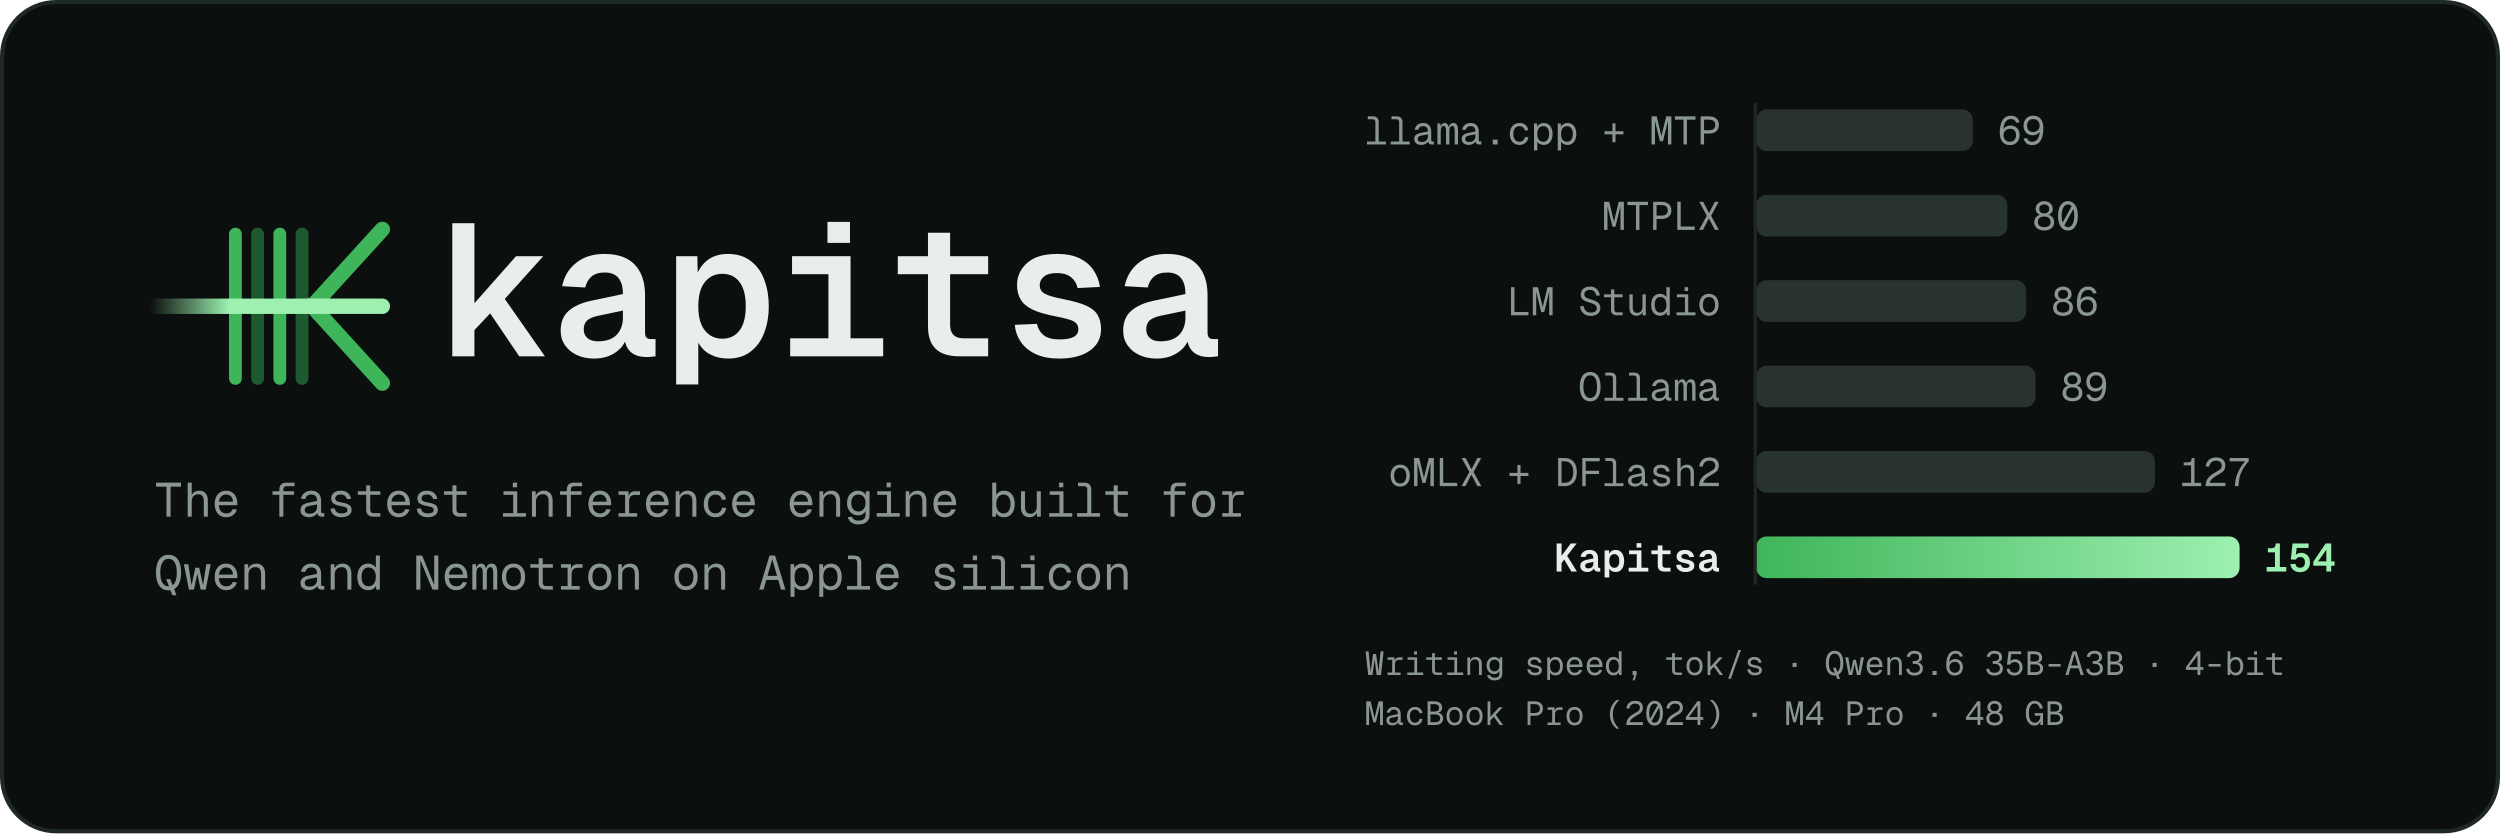
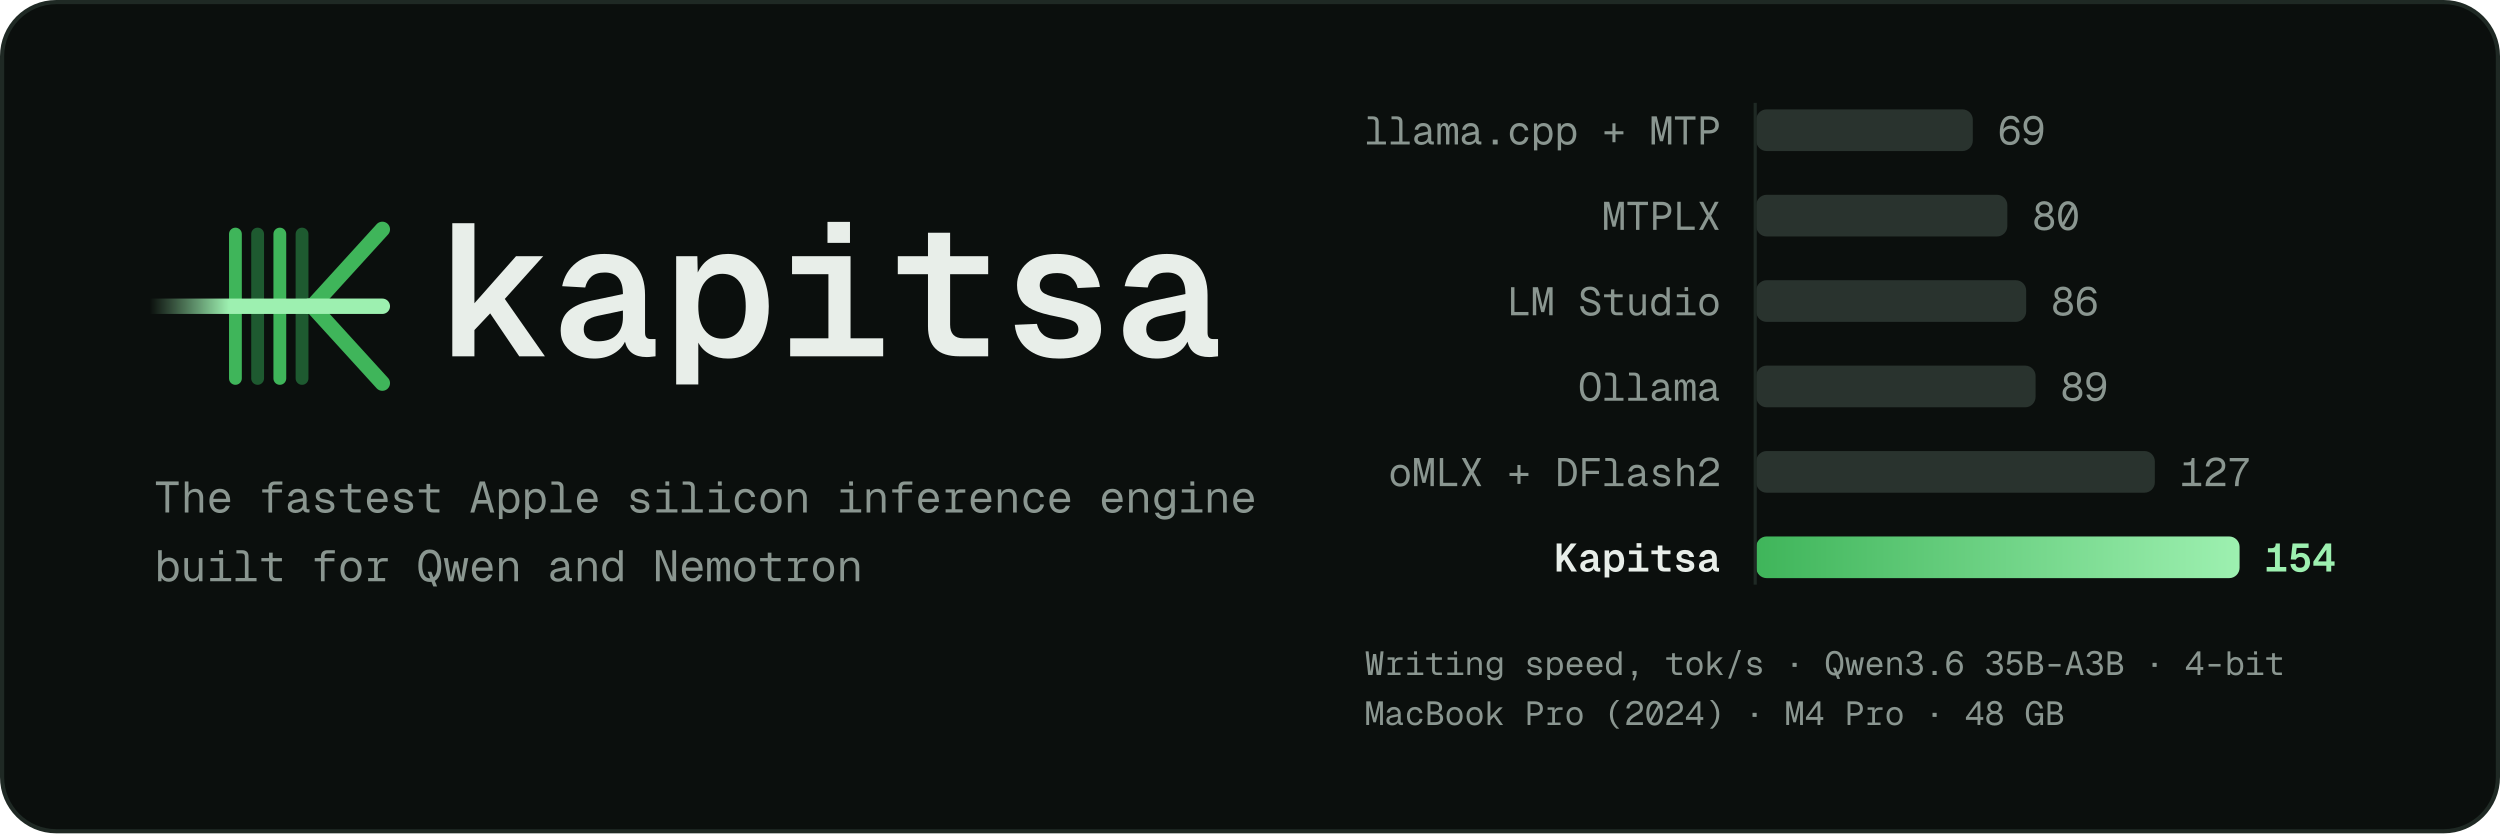
<svg xmlns="http://www.w3.org/2000/svg" width="1200" height="400" viewBox="0 0 1200 400" role="img" aria-labelledby="t d">
  <defs>
    <linearGradient id="hwin" x1="0" x2="46.25" y1="0" y2="0" gradientUnits="userSpaceOnUse">
      <stop offset="0" stop-color="#9DF0B0" stop-opacity="0" />
      <stop offset="1" stop-color="#9DF0B0" />
    </linearGradient>
    <linearGradient id="hwk" x1="0" x2="1" y1="0" y2="0">
      <stop offset="0" stop-color="#3FB55A" />
      <stop offset="1" stop-color="#9DF0B0" />
    </linearGradient>
    <path id="gs0" d="m70 0v710h118v-427l222 251h145l-205-228 214-306h-137l-155 229-84-89v-140z" />
    <path id="gs1" d="m226-12q-50 0-90 18-40 18-64 52-24 33-24 79 0 67 42 105 43 38 123 55l167 35q0 115-97 115-46 0-71-22-25-22-33-58l-123 7q15 77 74 124 59 48 151 48 109 0 163-58 54-58 54-162v-199q0-20 8-27 7-8 22-8h26v-92q-6-1-20-2-13-2-27-2-96 0-116 82-19-40-63-65-43-25-102-25zm21 92q65 0 99 34 34 35 34 94v36l-133-28q-42-9-59-26-17-17-17-46 0-30 20-47 20-17 56-17z" />
    <path id="gs2" d="m64-150v684h113l2-87q48 99 161 99 74 0 122-38 49-37 72-100 24-64 24-141 0-77-24-140-23-63-72-101-48-38-122-38-53 0-94 22-41 21-64 63v-223zm246 244q59 0 92 44 33 43 33 129 0 86-33 129-33 44-92 44-57 0-92-43-36-43-36-130 0-87 36-130 35-43 92-43z" />
    <path id="gs3" d="m72 0v96h204v342h-194v96h312v-438h174v-96zm199 605v112h120v-112z" />
    <path id="gs4" d="m375 0q-86 0-127 40-41 39-41 120v278h-161v96h161v125h118v-125h203v-96h-203v-269q0-73 71-73h132v-96z" />
    <path id="gs5" d="m307-12q-75 0-126 24-51 24-79 65-28 41-32 91l118 5q8-38 37-61 29-22 83-22 101 0 101 54 0 17-9 29-8 12-33 21-25 8-74 18-80 15-126 36-46 22-65 54-20 32-20 78 0 70 54 118 53 48 159 48 76 0 124-25 48-25 73-65 26-40 32-86l-119-6q-7 35-35 58-28 22-74 22-49 0-71-19-22-19-22-45 0-32 27-46 26-15 98-29 79-15 123-35 44-20 61-50 18-30 18-75 0-73-60-115-60-42-163-42z" />
    <path id="gr6" d="m257 0v626h-217v84h520v-84h-217v-626z" />
    <path id="gr7" d="m100 0v710h84v-263q21 49 63 72 42 23 96 23 86 0 131-56 46-56 46-145v-341h-84v317q0 151-111 151-64 0-103-39-38-39-38-113v-316z" />
    <path id="gr8" d="m306-12q-75 0-130 34-54 34-84 96-29 63-29 147 0 84 29 146 30 62 84 97 53 34 126 34 69 0 122-32 53-33 83-95 30-62 30-151v-25h-386q5-85 45-128 41-43 110-43 52 0 86 24 33 25 46 65l90-7q-21-71-80-116-58-46-142-46zm-155 325h294q-6 77-45 113-39 36-98 36-61 0-100-38-40-37-51-111z" />
    <path id="gr9" d="m212 0v456h-142v74h142v34q0 71 36 108 37 38 112 38h170v-74h-170q-31 0-48-20-16-19-16-52v-34h224v-74h-224v-456z" />
    <path id="gra" d="m230-12q-50 0-90 18-40 18-63 50-23 33-23 76 0 68 40 106 41 37 128 54l178 36q0 68-30 101-31 33-88 33-55 0-86-24-31-25-43-71l-89 7q15 75 72 122 56 46 146 46 96 0 149-58 53-57 53-158v-220q0-18 8-25 8-7 24-7h34v-74q-16-2-44-2-42 0-68 17-25 17-34 55l-1 5q-21-39-69-63-47-24-104-24zm8 74q81 0 122 41 40 41 40 107v46l-162-32q-54-10-75-30-21-21-21-54 0-37 26-58 25-20 70-20z" />
    <path id="grb" d="m310-12q-69 0-119 24-50 24-79 64-28 41-32 91l88 6q8-49 44-77 35-28 98-28 59 0 92 17 32 17 32 53 0 23-11 38-11 15-41 26-30 10-88 20-77 14-120 34-44 21-62 52-18 31-18 74 0 69 52 114 52 46 149 46 66 0 111-24 44-23 70-62 26-38 34-84l-88-6q-9 42-42 69-32 27-86 27-58 0-86-23-28-23-28-57 0-40 30-57 30-17 102-29 82-13 127-34 45-20 63-50 18-30 18-74 0-47-28-80-27-34-74-52-48-18-108-18z" />
    <path id="grc" d="m378 0q-153 0-153 146v310h-175v74h175v124h84v-124h211v-74h-211v-310q0-72 69-72h142v-74z" />
-     <path id="grd" d="m80 0v74h213v382h-203v74h287v-456h183v-74zm205 613v98h88v-98z" />
-     <path id="gre" d="m84 0v530h77l2-95q21 54 67 81 47 26 102 26 61 0 102-27 40-27 61-73 21-45 21-101v-341h-84v317q0 74-29 113-29 38-89 38-61 0-104-38-42-39-42-113v-317z" />
-     <path id="grf" d="m90 0v74h138v382h-138v74h208l6-103q25 103 127 103h109v-76h-108q-58 0-89-34-31-35-31-100v-246h168v-74z" />
-     <path id="gr10" d="m314-12q-74 0-129 34-55 34-85 96-30 63-30 147 0 84 30 146 30 62 85 97 55 34 129 34 89 0 148-48 58-47 74-136l-88-6q-12 53-48 82-35 28-86 28-73 0-114-52-42-53-42-145 0-92 42-145 41-52 114-52 51 0 88 30 38 30 50 90l88-6q-16-88-76-141-61-53-150-53z" />
-     <path id="gr11" d="m297-162q-85 0-145 42-60 42-77 112l88 6q12-37 43-58 30-22 91-22 72 0 111 29 38 29 38 87v86q-19-42-61-67-42-25-94-25-67 0-119 33-53 33-82 91-30 58-30 133 0 76 29 133 29 58 81 91 51 33 117 33 56 0 101-26 44-26 62-70v84h80v-494q0-93-62-146-61-52-171-52zm-2 270q68 0 109 48 41 47 42 129 2 82-40 129-42 48-111 48-70 0-109-48-38-47-38-129 0-82 40-129 39-48 107-48z" />
-     <path id="gr12" d="m333-12q-55 0-98 24-43 24-66 67l-3-79h-76v710h84v-254q19 33 61 60 42 26 98 26 70 0 121-34 51-34 78-96 28-62 28-147 0-85-28-147-27-62-78-96-51-34-121-34zm-5 80q67 0 106 53 38 53 38 144 0 92-38 145-39 52-104 52-73 0-114-52-42-53-42-145 0-91 41-144 41-53 113-53z" />
-     <path id="gr13" d="m263-12q-79 0-126 54-47 53-47 147v341h84v-318q0-77 28-114 27-36 84-36 62 0 98 40 36 41 36 112v316h84v-530h-80v86q-44-98-161-98z" />
-     <path id="gr14" d="m60 0v74h213v494q0 32-18 50-18 18-50 18h-125v74h129q148 0 148-148v-488h183v-74z" />
-     <path id="gr15" d="m300-12q-73 0-128 34-54 34-84 96-30 63-30 147 0 85 30 147 30 62 84 96 55 34 128 34 73 0 128-34 54-34 84-96 30-62 30-147 0-84-30-147-30-62-84-96-55-34-128-34zm0 80q73 0 114 52 40 53 40 145 0 92-40 145-41 52-114 52-73 0-114-52-40-53-40-145 0-92 40-145 41-52 114-52z" />
-     <path id="gr16" d="m300-16q-126 0-194 96-68 96-68 274 0 179 68 276 68 96 194 96 126 0 194-96 68-97 68-276 0-131-38-218-37-88-108-125l50-130h-86l-41 106q-19-3-39-3zm0 84q4 0 8 0l-58 150h86l48-125q88 63 88 261 0 140-44 214-45 74-128 74-82 0-127-74-45-74-45-214 0-139 45-212 45-74 127-74z" />
-     <path id="gr17" d="m125 0l-105 530h92l69-442 78 368h82l78-368 69 442h92l-104-530h-106l-70 334-70-334z" />
-     <path id="gr18" d="m267-12q-70 0-121 34-51 34-78 96-28 62-28 147 0 85 28 147 27 62 78 96 51 34 121 34 56 0 98-26 42-27 61-60v254h84v-710h-76l-3 79q-23-43-66-67-43-24-98-24zm5 80q72 0 113 53 41 53 41 144 0 92-41 145-41 52-115 52-65 0-104-52-38-53-38-145 0-91 38-144 39-53 106-53z" />
-     <path id="gr19" d="m70 0v710h122l252-613v613h86v-710h-122l-252 613v-613z" />
-     <path id="gr1a" d="m40 0v530h77l2-78q14 42 41 66 26 24 64 24 79 0 99-99l1-6q13 49 42 77 30 28 72 28 64 0 93-44 29-44 29-146v-352h-84v340q0 71-15 100-15 28-47 28-31 0-52-31-20-31-20-99v-338h-84v340q0 68-14 98-15 30-48 30-31 0-52-31-20-31-20-99v-338z" />
-     <path id="gr1b" d="m26 0l216 710h116l216-710h-92l-58 202h-248l-58-202zm274 632l-100-346h200z" />
-     <path id="gr1c" d="m80-150v680h78l1-85q24 47 67 72 42 25 96 25 79 0 130-39 50-39 74-102 24-63 24-136 0-73-24-136-24-63-74-102-51-39-130-39-52 0-94 22-43 22-64 60v-220zm234 218q69 0 108 52 40 52 40 145 0 93-40 145-39 52-108 52-69 0-110-50-40-49-40-147 0-97 40-147 40-50 110-50z" />
+     <path id="grd" d="m26 0l216 710h116l216-710h-92l-58 202h-248l-58-202zm274 632l-100-346h200z" />
+     <path id="gre" d="m80-150v680h78l1-85q24 47 67 72 42 25 96 25 79 0 130-39 50-39 74-102 24-63 24-136 0-73-24-136-24-63-74-102-51-39-130-39-52 0-94 22-43 22-64 60v-220zm234 218q69 0 108 52 40 52 40 145 0 93-40 145-39 52-108 52-69 0-110-50-40-49-40-147 0-97 40-147 40-50 110-50z" />
+     <path id="grf" d="m60 0v74h213v494q0 32-18 50-18 18-50 18h-125v74h129q148 0 148-148v-488h183v-74z" />
+     <path id="gr10" d="m80 0v74h213v382h-203v74h287v-456h183v-74zm205 613v98h88v-98z" />
+     <path id="gr11" d="m314-12q-74 0-129 34-55 34-85 96-30 63-30 147 0 84 30 146 30 62 85 97 55 34 129 34 89 0 148-48 58-47 74-136l-88-6q-12 53-48 82-35 28-86 28-73 0-114-52-42-53-42-145 0-92 42-145 41-52 114-52 51 0 88 30 38 30 50 90l88-6q-16-88-76-141-61-53-150-53z" />
+     <path id="gr12" d="m300-12q-73 0-128 34-54 34-84 96-30 63-30 147 0 85 30 147 30 62 84 96 55 34 128 34 73 0 128-34 54-34 84-96 30-62 30-147 0-84-30-147-30-62-84-96-55-34-128-34zm0 80q73 0 114 52 40 53 40 145 0 92-40 145-41 52-114 52-73 0-114-52-40-53-40-145 0-92 40-145 41-52 114-52z" />
+     <path id="gr13" d="m84 0v530h77l2-95q21 54 67 81 47 26 102 26 61 0 102-27 40-27 61-73 21-45 21-101v-341h-84v317q0 74-29 113-29 38-89 38-61 0-104-38-42-39-42-113v-317z" />
+     <path id="gr14" d="m90 0v74h138v382h-138v74h208l6-103q25 103 127 103h109v-76h-108q-58 0-89-34-31-35-31-100v-246h168v-74z" />
+     <path id="gr15" d="m297-162q-85 0-145 42-60 42-77 112l88 6q12-37 43-58 30-22 91-22 72 0 111 29 38 29 38 87v86q-19-42-61-67-42-25-94-25-67 0-119 33-53 33-82 91-30 58-30 133 0 76 29 133 29 58 81 91 51 33 117 33 56 0 101-26 44-26 62-70v84h80v-494q0-93-62-146-61-52-171-52zm-2 270q68 0 109 48 41 47 42 129 2 82-40 129-42 48-111 48-70 0-109-48-38-47-38-129 0-82 40-129 39-48 107-48z" />
+     <path id="gr16" d="m333-12q-55 0-98 24-43 24-66 67l-3-79h-76v710h84v-254q19 33 61 60 42 26 98 26 70 0 121-34 51-34 78-96 28-62 28-147 0-85-28-147-27-62-78-96-51-34-121-34zm-5 80q67 0 106 53 38 53 38 144 0 92-38 145-39 52-104 52-73 0-114-52-42-53-42-145 0-91 41-144 41-53 113-53z" />
+     <path id="gr17" d="m263-12q-79 0-126 54-47 53-47 147v341h84v-318q0-77 28-114 27-36 84-36 62 0 98 40 36 41 36 112v316h84v-530h-80v86q-44-98-161-98z" />
+     <path id="gr18" d="m300-16q-126 0-194 96-68 96-68 274 0 179 68 276 68 96 194 96 126 0 194-96 68-97 68-276 0-131-38-218-37-88-108-125l50-130h-86l-41 106q-19-3-39-3zm0 84q4 0 8 0l-58 150h86l48-125q88 63 88 261 0 140-44 214-45 74-128 74-82 0-127-74-45-74-45-214 0-139 45-212 45-74 127-74z" />
+     <path id="gr19" d="m125 0l-105 530h92l69-442 78 368h82l78-368 69 442h92l-104-530h-106l-70 334-70-334z" />
+     <path id="gr1a" d="m267-12q-70 0-121 34-51 34-78 96-28 62-28 147 0 85 28 147 27 62 78 96 51 34 121 34 56 0 98-26 42-27 61-60v254h84v-710h-76l-3 79q-23-43-66-67-43-24-98-24zm5 80q72 0 113 53 41 53 41 144 0 92-41 145-41 52-115 52-65 0-104-52-38-53-38-145 0-91 38-144 39-53 106-53z" />
+     <path id="gr1b" d="m70 0v710h122l252-613v613h86v-710h-122l-252 613v-613z" />
+     <path id="gr1c" d="m40 0v530h77l2-78q14 42 41 66 26 24 64 24 79 0 99-99l1-6q13 49 42 77 30 28 72 28 64 0 93-44 29-44 29-146v-352h-84v340q0 71-15 100-15 28-47 28-31 0-52-31-20-31-20-99v-338h-84v340q0 68-14 98-15 30-48 30-31 0-52-31-20-31-20-99v-338z" />
    <path id="gr1d" d="m238 0v122h124v-122z" />
    <path id="gr1e" d="m61 256v78h200v200h78v-200h200v-78h-200v-200h-78v200z" />
    <path id="gr1f" d="m262 80l-126 517v-597h-86v710h130l120-501 120 501h130v-710h-86v597l-126-517z" />
    <path id="gr20" d="m90 0v710h216q111 0 178-58 66-57 66-159 0-102-66-159-67-58-178-58h-130v-276zm86 360h120q84 0 124 34 40 35 40 99 0 65-40 99-40 34-124 34h-120z" />
    <path id="gr21" d="m302-16q-120 0-186 82-66 82-66 234 0 88 14 165 15 77 48 135 32 59 86 92 53 34 132 34 95 0 147-46 52-47 73-122l-90-8q-12 42-42 67-29 25-88 25-80 0-129-62-49-62-60-186l-1-7q26 39 72 65 45 26 106 26 70 0 122-30 52-30 81-84 29-55 29-128 0-78-32-134-31-57-86-88-56-30-130-30zm2 84q70 0 113 44 43 45 43 124 0 74-40 117-41 43-108 43-48 0-86-20-38-19-60-55-22-36-22-85 0-73 44-120 43-48 116-48z" />
    <path id="gr22" d="m298 726q120 0 186-82 66-82 66-234 0-88-14-165-15-77-48-135-32-59-86-92-53-34-132-34-94 0-146 46-53 47-74 122l90 8q12-42 42-67 30-25 88-25 80 0 129 62 49 62 60 186l1 7q-26-39-72-65-45-26-106-26-70 0-122 30-52 30-81 84-29 55-29 128 0 78 32 134 31 57 87 88 56 30 129 30zm-2-84q-70 0-113-44-43-44-43-124 0-73 40-116 41-44 108-44 48 0 86 20 38 19 60 55 22 36 22 85 0 74-43 121-43 47-117 47z" />
    <path id="gr23" d="m100 0v710h86v-626h354v-84z" />
    <path id="gr24" d="m50 0l196 357-192 353h100l147-285 147 285h98l-192-354 196-356h-100l-151 289-151-289z" />
    <path id="gr25" d="m300-16q-70 0-127 24-57 24-90 71-33 47-33 116 0 69 37 117 37 48 100 70-47 19-75 56-28 36-28 93 0 56 28 100 28 44 76 69 49 26 112 26 63 0 112-26 49-25 76-69 28-44 28-100 0-57-28-93-28-37-75-56 63-22 100-70 37-48 37-117 0-69-33-116-33-47-89-71-57-24-128-24zm0 433q57 0 92 29 34 28 34 85 0 51-34 81-33 30-92 30-58 0-92-30-34-30-34-81 0-57 34-85 35-29 92-29zm0-349q70 0 115 32 45 33 45 100 0 62-40 100-40 37-120 37-79 0-120-37-40-38-40-100 0-67 45-100 45-32 115-32z" />
    <path id="gr26" d="m300-16q-77 0-134 45-56 45-86 128-30 83-30 197 0 115 30 198 30 83 86 128 57 46 134 46 78 0 134-46 56-45 86-128 30-83 30-198 0-114-30-197-30-83-86-128-56-45-134-45zm-160 370q0-100 25-170l228 415q-39 43-93 43-74 0-117-78-43-77-43-210zm160-286q74 0 117 78 43 77 43 208 0 101-25 171l-228-414q39-43 93-43z" />
    <path id="gr27" d="m311-16q-75 0-133 31-58 31-93 85-35 55-41 127l90 6q11-79 58-122 46-43 121-43 74 0 113 28 40 29 40 81 0 34-16 59-15 24-58 46-42 21-125 44-74 21-119 46-46 26-66 62-21 37-21 90 0 60 29 106 28 45 81 70 53 26 126 26 73 0 125-30 52-29 82-80 31-51 39-116l-90-6q-9 65-47 106-39 42-111 42-66 0-105-32-39-31-39-82 0-33 15-54 14-22 51-38 37-17 104-36 87-24 139-54 51-30 74-71 22-41 22-100 0-56-31-99-31-44-86-68-55-24-128-24z" />
    <path id="gr28" d="m300-16q-126 0-194 96-68 96-68 274 0 179 68 276 68 96 194 96 126 0 194-96 68-97 68-276 0-178-68-274-68-96-194-96zm0 84q83 0 128 74 44 73 44 212 0 140-44 214-45 74-128 74-82 0-127-74-45-74-45-214 0-139 45-212 45-74 127-74z" />
    <path id="gr29" d="m90 0v710h168q92 0 160-42 69-41 106-120 38-80 38-194 0-114-38-193-37-79-106-120-68-41-160-41zm86 84h77q104 0 161 68 58 67 58 202 0 135-58 204-57 68-161 68h-77z" />
    <path id="gr2a" d="m100 0v710h440v-82h-354v-240h336v-82h-336v-306z" />
    <path id="gr2b" d="m50 0q0 75 24 136 23 60 82 115 60 55 166 111 49 26 79 48 30 22 44 47 14 25 14 61 0 55-35 90-36 34-107 34-75 0-119-39-43-39-54-111l-90 6q12 104 80 166 68 62 183 62 110 0 171-57 61-57 61-149 0-54-18-94-18-39-61-73-42-34-116-73-96-51-146-103-49-52-52-93h394v-84z" />
    <path id="gr2c" d="m60 0v84h224v442h-186v74h96q57 0 82 25 24 25 24 85h70v-626h170v-84z" />
    <path id="gr2d" d="m192 0q0 110 30 220 31 109 88 212 57 103 136 194h-386v84h480v-78q-89-102-146-202-57-99-84-204-26-106-26-226z" />
    <path id="gs2e" d="m52 0v710h124v-312l234 312h148l-241-311 247-399h-140l-182 302-66-86v-216z" />
    <path id="gs2f" d="m52 0v114h210v372h-178v104h84q60 0 86 27 26 27 26 93h106v-596h162v-114z" />
    <path id="gs30" d="m299-16q-73 0-127 26-53 27-84 73-31 46-36 104l128 8q13-99 119-99 56 0 89 35 32 35 32 100 0 65-32 101-32 36-88 36-36 0-66-18-30-19-43-49l-129 5 45 404h405v-114h-301l-21-172q26 24 60 36 33 13 70 13 70 0 121-31 51-32 79-86 28-55 28-125 0-73-32-129-31-55-87-86-56-32-130-32z" />
    <path id="gs31" d="m360 0v146h-328v104l312 460h139v-454h85v-110h-85v-146zm-210 256h210v295z" />
    <path id="gr32" d="m108 0l-78 710h90l62-617 72 537h92l72-537 62 617h90l-78-710h-130l-62 469-62-469z" />
    <path id="gr33" d="m240-162l54 162h-54v122h120v-112l-60-172z" />
    <path id="gr34" d="m90 0v710h84v-465l258 285h112l-209-225 219-305h-102l-174 248-104-110v-138z" />
    <path id="gr35" d="m108-110l304 860h80l-304-860z" />
    <path id="gr36" d="m238 243v122h124v-122z" />
    <path id="gr37" d="m294-16q-115 0-177 56-62 55-67 143l89 6q6-65 49-93 42-28 106-28 43 0 81 12 38 13 61 42 24 28 24 76 0 71-46 104-46 33-115 33h-56v84h56q37 0 68 11 31 11 49 36 19 24 19 64 0 55-35 84-35 28-101 28-67 0-101-27-35-27-42-74l-90 6q10 80 70 129 60 50 163 50 104 0 165-52 61-51 61-140 0-114-123-152 69-19 108-68 40-48 40-116 0-68-33-116-33-48-91-73-58-25-132-25z" />
    <path id="gr38" d="m298-16q-69 0-120 25-52 25-82 70-31 45-36 104l90 6q8-60 48-91 39-30 100-30 69 0 110 42 42 43 42 118 0 75-40 118-39 44-110 44-42 0-80-20-39-21-56-59h-92l47 399h378v-84h-299l-26-214q26 30 64 45 38 15 76 15 68 0 120-32 51-31 80-86 28-55 28-126 0-71-31-126-31-56-85-87-55-31-126-31z" />
    <path id="gr39" d="m90 0v710h200q117 0 176-52 60-52 60-142 0-58-35-98-35-41-94-52 75-10 117-54 42-45 42-114 0-92-64-145-64-53-177-53zm86 403h118q74 0 108 29 34 29 34 82 0 54-34 83-34 29-108 29h-118zm0-319h140q77 0 114 30 36 30 36 84 0 57-38 89-38 32-112 32h-140z" />
    <path id="gr3a" d="m120 252v79h360v-79z" />
    <path id="gr3b" d="m388 0v154h-348v78l342 478h92v-472h86v-84h-86v-154zm-260 238h260v352z" />
    <path id="gr3c" d="m356-110q-78 69-120 140-43 72-60 144-16 73-16 146 0 73 16 146 17 72 60 144 42 71 120 140h84q-75-71-117-143-42-72-59-143-17-72-17-144 0-72 17-144 17-71 59-142 42-72 117-144z" />
    <path id="gr3d" d="m244-110h-84q75 72 117 144 42 71 59 142 17 72 17 144 0 72-17 144-17 71-59 143-42 72-117 143h84q78-69 120-140 43-72 60-144 16-73 16-146 0-73-16-146-17-72-60-144-42-71-120-140z" />
    <path id="gr3e" d="m298-16q-75 0-134 42-58 41-92 124-34 82-34 204 0 115 32 198 31 83 90 128 59 46 142 46 65 0 116-29 50-29 84-81 34-51 49-118l-90-6q-17 66-57 108-39 42-102 42-83 0-128-75-46-75-46-213 0-137 46-212 47-74 132-74 76 0 120 58 45 59 48 151h-170v82h250v-359h-80l-2 98q-25-52-66-83-42-31-108-31z" />
  </defs>
  <rect x="1" y="1" width="1198" height="398" rx="26" fill="#0B0F0D" stroke="#1F2924" stroke-width="2" />
  <g transform="translate(72 106) scale(0.82)" fill="none">
    <path d="M0 50H46.75" stroke="url(#hwin)" stroke-width="9" />
    <rect x="46.25" y="4" width="7.5" height="92" rx="3.75" fill="#3FB55A" />
    <rect x="59.25" y="4" width="7.5" height="92" rx="3.75" fill="#1E5A30" />
    <rect x="72.25" y="4" width="7.5" height="92" rx="3.75" fill="#3FB55A" />
    <rect x="85.25" y="4" width="7.5" height="92" rx="3.75" fill="#1E5A30" />
    <path d="M46.25 50H95" stroke="#9DF0B0" stroke-width="9" />
    <path d="M95 50L136 5M95 50L136 95" stroke="#3FB55A" stroke-width="9" stroke-linecap="round" />
    <path d="M93 50H136" stroke="#9DF0B0" stroke-width="9" stroke-linecap="round" />
  </g>
  <g transform="translate(210.8 171.03) scale(0.09 -0.09)" fill="#E8EEE9">
    <use href="#gs0" />
    <use href="#gs1" x="600" />
    <use href="#gs2" x="1200" />
    <use href="#gs3" x="1800" />
    <use href="#gs4" x="2400" />
    <use href="#gs5" x="3000" />
    <use href="#gs1" x="3600" />
  </g>
-   <g transform="translate(74 248) scale(0.023 -0.023)" fill="#8A9690">
+   <g transform="translate(74 246) scale(0.021 -0.021)" fill="#8A9690">
    <use href="#gr6" />
    <use href="#gr7" x="600" />
    <use href="#gr8" x="1200" />
    <use href="#gr9" x="2400" />
    <use href="#gra" x="3000" />
    <use href="#grb" x="3600" />
    <use href="#grc" x="4200" />
    <use href="#gr8" x="4800" />
    <use href="#grb" x="5400" />
    <use href="#grc" x="6000" />
    <use href="#grd" x="7200" />
    <use href="#gre" x="7800" />
-     <use href="#gr9" x="8400" />
-     <use href="#gr8" x="9000" />
-     <use href="#grf" x="9600" />
-     <use href="#gr8" x="10200" />
-     <use href="#gre" x="10800" />
+     <use href="#gre" x="8400" />
+     <use href="#grf" x="9000" />
+     <use href="#gr8" x="9600" />
+     <use href="#grb" x="10800" />
    <use href="#gr10" x="11400" />
-     <use href="#gr8" x="12000" />
-     <use href="#gr8" x="13200" />
-     <use href="#gre" x="13800" />
-     <use href="#gr11" x="14400" />
-     <use href="#grd" x="15000" />
-     <use href="#gre" x="15600" />
-     <use href="#gr8" x="16200" />
-     <use href="#gr12" x="17400" />
-     <use href="#gr13" x="18000" />
-     <use href="#grd" x="18600" />
-     <use href="#gr14" x="19200" />
-     <use href="#grc" x="19800" />
-     <use href="#gr9" x="21000" />
-     <use href="#gr15" x="21600" />
-     <use href="#grf" x="22200" />
-   </g>
-   <g transform="translate(74 283) scale(0.023 -0.023)" fill="#8A9690">
+     <use href="#grf" x="12000" />
+     <use href="#gr10" x="12600" />
+     <use href="#gr11" x="13200" />
+     <use href="#gr12" x="13800" />
+     <use href="#gr13" x="14400" />
+     <use href="#gr10" x="15600" />
+     <use href="#gr13" x="16200" />
+     <use href="#gr9" x="16800" />
+     <use href="#gr8" x="17400" />
+     <use href="#gr14" x="18000" />
+     <use href="#gr8" x="18600" />
+     <use href="#gr13" x="19200" />
+     <use href="#gr11" x="19800" />
+     <use href="#gr8" x="20400" />
+     <use href="#gr8" x="21600" />
+     <use href="#gr13" x="22200" />
+     <use href="#gr15" x="22800" />
+     <use href="#gr10" x="23400" />
+     <use href="#gr13" x="24000" />
+     <use href="#gr8" x="24600" />
+   </g>
+   <g transform="translate(74 279) scale(0.021 -0.021)" fill="#8A9690">
    <use href="#gr16" />
    <use href="#gr17" x="600" />
-     <use href="#gr8" x="1200" />
-     <use href="#gre" x="1800" />
-     <use href="#gra" x="3000" />
-     <use href="#gre" x="3600" />
-     <use href="#gr18" x="4200" />
-     <use href="#gr19" x="5400" />
-     <use href="#gr8" x="6000" />
-     <use href="#gr1a" x="6600" />
-     <use href="#gr15" x="7200" />
-     <use href="#grc" x="7800" />
-     <use href="#grf" x="8400" />
-     <use href="#gr15" x="9000" />
-     <use href="#gre" x="9600" />
-     <use href="#gr15" x="10800" />
-     <use href="#gre" x="11400" />
-     <use href="#gr1b" x="12600" />
-     <use href="#gr1c" x="13200" />
-     <use href="#gr1c" x="13800" />
+     <use href="#gr10" x="1200" />
+     <use href="#grf" x="1800" />
+     <use href="#grc" x="2400" />
+     <use href="#gr9" x="3600" />
+     <use href="#gr12" x="4200" />
+     <use href="#gr14" x="4800" />
+     <use href="#gr18" x="6000" />
+     <use href="#gr19" x="6600" />
+     <use href="#gr8" x="7200" />
+     <use href="#gr13" x="7800" />
+     <use href="#gra" x="9000" />
+     <use href="#gr13" x="9600" />
+     <use href="#gr1a" x="10200" />
+     <use href="#gr1b" x="11400" />
+     <use href="#gr8" x="12000" />
+     <use href="#gr1c" x="12600" />
+     <use href="#gr12" x="13200" />
+     <use href="#grc" x="13800" />
    <use href="#gr14" x="14400" />
-     <use href="#gr8" x="15000" />
-     <use href="#grb" x="16200" />
-     <use href="#grd" x="16800" />
-     <use href="#gr14" x="17400" />
-     <use href="#grd" x="18000" />
-     <use href="#gr10" x="18600" />
-     <use href="#gr15" x="19200" />
-     <use href="#gre" x="19800" />
+     <use href="#gr12" x="15000" />
+     <use href="#gr13" x="15600" />
  </g>
  <rect x="843" y="52.5" width="103.95" height="20" rx="5" fill="#29332E" />
  <g transform="translate(655 69.34) scale(0.019 -0.019)" fill="#8A9690">
-     <use href="#gr14" />
-     <use href="#gr14" x="600" />
+     <use href="#grf" />
+     <use href="#grf" x="600" />
    <use href="#gra" x="1200" />
-     <use href="#gr1a" x="1800" />
+     <use href="#gr1c" x="1800" />
    <use href="#gra" x="2400" />
    <use href="#gr1d" x="3000" />
-     <use href="#gr10" x="3600" />
-     <use href="#gr1c" x="4200" />
-     <use href="#gr1c" x="4800" />
+     <use href="#gr11" x="3600" />
+     <use href="#gre" x="4200" />
+     <use href="#gre" x="4800" />
    <use href="#gr1e" x="6000" />
    <use href="#gr1f" x="7200" />
    <use href="#gr6" x="7800" />
    <use href="#gr20" x="8400" />
  </g>
  <g transform="translate(958.95 69.34) scale(0.019 -0.019)" fill="#8A9690">
    <use href="#gr21" />
    <use href="#gr22" x="600" />
  </g>
  <rect x="843" y="93.5" width="120.52" height="20" rx="5" fill="#29332E" />
  <g transform="translate(769 110.34) scale(0.019 -0.019)" fill="#8A9690">
    <use href="#gr1f" />
    <use href="#gr6" x="600" />
    <use href="#gr20" x="1200" />
    <use href="#gr23" x="1800" />
    <use href="#gr24" x="2400" />
  </g>
  <g transform="translate(975.52 110.34) scale(0.019 -0.019)" fill="#8A9690">
    <use href="#gr25" />
    <use href="#gr26" x="600" />
  </g>
  <rect x="843" y="134.5" width="129.56" height="20" rx="5" fill="#29332E" />
  <g transform="translate(723.4 151.34) scale(0.019 -0.019)" fill="#8A9690">
    <use href="#gr23" />
    <use href="#gr1f" x="600" />
    <use href="#gr27" x="1800" />
    <use href="#grc" x="2400" />
-     <use href="#gr13" x="3000" />
-     <use href="#gr18" x="3600" />
-     <use href="#grd" x="4200" />
-     <use href="#gr15" x="4800" />
+     <use href="#gr17" x="3000" />
+     <use href="#gr1a" x="3600" />
+     <use href="#gr10" x="4200" />
+     <use href="#gr12" x="4800" />
  </g>
  <g transform="translate(984.56 151.34) scale(0.019 -0.019)" fill="#8A9690">
    <use href="#gr25" />
    <use href="#gr21" x="600" />
  </g>
  <rect x="843" y="175.5" width="134.08" height="20" rx="5" fill="#29332E" />
  <g transform="translate(757.6 192.34) scale(0.019 -0.019)" fill="#8A9690">
    <use href="#gr28" />
-     <use href="#gr14" x="600" />
-     <use href="#gr14" x="1200" />
+     <use href="#grf" x="600" />
+     <use href="#grf" x="1200" />
    <use href="#gra" x="1800" />
-     <use href="#gr1a" x="2400" />
+     <use href="#gr1c" x="2400" />
    <use href="#gra" x="3000" />
  </g>
  <g transform="translate(989.08 192.34) scale(0.019 -0.019)" fill="#8A9690">
    <use href="#gr25" />
    <use href="#gr22" x="600" />
  </g>
  <rect x="843" y="216.5" width="191.32" height="20" rx="5" fill="#29332E" />
  <g transform="translate(666.4 233.34) scale(0.019 -0.019)" fill="#8A9690">
-     <use href="#gr15" />
+     <use href="#gr12" />
    <use href="#gr1f" x="600" />
    <use href="#gr23" x="1200" />
    <use href="#gr24" x="1800" />
    <use href="#gr1e" x="3000" />
    <use href="#gr29" x="4200" />
    <use href="#gr2a" x="4800" />
-     <use href="#gr14" x="5400" />
+     <use href="#grf" x="5400" />
    <use href="#gra" x="6000" />
    <use href="#grb" x="6600" />
    <use href="#gr7" x="7200" />
    <use href="#gr2b" x="7800" />
  </g>
  <g transform="translate(1046.32 233.34) scale(0.019 -0.019)" fill="#8A9690">
    <use href="#gr2c" />
    <use href="#gr2b" x="600" />
    <use href="#gr2d" x="1200" />
  </g>
  <rect x="843" y="257.5" width="232" height="20" rx="5" fill="url(#hwk)" />
  <g transform="translate(746.2 274.34) scale(0.019 -0.019)" fill="#E8EEE9">
    <use href="#gs2e" />
    <use href="#gs1" x="600" />
    <use href="#gs2" x="1200" />
    <use href="#gs3" x="1800" />
    <use href="#gs4" x="2400" />
    <use href="#gs5" x="3000" />
    <use href="#gs1" x="3600" />
  </g>
  <g transform="translate(1087 274.34) scale(0.019 -0.019)" fill="#9DF0B0">
    <use href="#gs2f" />
    <use href="#gs30" x="600" />
    <use href="#gs31" x="1200" />
  </g>
  <path d="M842.5 49.38V280.62" stroke="#1F2924" stroke-width="1.5" />
  <g transform="translate(655 324) scale(0.016 -0.016)" fill="#8A9690">
    <use href="#gr32" />
-     <use href="#grf" x="600" />
-     <use href="#grd" x="1200" />
+     <use href="#gr14" x="600" />
+     <use href="#gr10" x="1200" />
    <use href="#grc" x="1800" />
-     <use href="#grd" x="2400" />
-     <use href="#gre" x="3000" />
-     <use href="#gr11" x="3600" />
+     <use href="#gr10" x="2400" />
+     <use href="#gr13" x="3000" />
+     <use href="#gr15" x="3600" />
    <use href="#grb" x="4800" />
-     <use href="#gr1c" x="5400" />
+     <use href="#gre" x="5400" />
    <use href="#gr8" x="6000" />
    <use href="#gr8" x="6600" />
-     <use href="#gr18" x="7200" />
+     <use href="#gr1a" x="7200" />
    <use href="#gr33" x="7800" />
    <use href="#grc" x="9000" />
-     <use href="#gr15" x="9600" />
+     <use href="#gr12" x="9600" />
    <use href="#gr34" x="10200" />
    <use href="#gr35" x="10800" />
    <use href="#grb" x="11400" />
    <use href="#gr36" x="12600" />
-     <use href="#gr16" x="13800" />
-     <use href="#gr17" x="14400" />
+     <use href="#gr18" x="13800" />
+     <use href="#gr19" x="14400" />
    <use href="#gr8" x="15000" />
-     <use href="#gre" x="15600" />
+     <use href="#gr13" x="15600" />
    <use href="#gr37" x="16200" />
    <use href="#gr1d" x="16800" />
    <use href="#gr21" x="17400" />
    <use href="#gr37" x="18600" />
    <use href="#gr38" x="19200" />
    <use href="#gr39" x="19800" />
    <use href="#gr3a" x="20400" />
-     <use href="#gr1b" x="21000" />
+     <use href="#grd" x="21000" />
    <use href="#gr37" x="21600" />
    <use href="#gr39" x="22200" />
    <use href="#gr36" x="23400" />
    <use href="#gr3b" x="24600" />
    <use href="#gr3a" x="25200" />
-     <use href="#gr12" x="25800" />
-     <use href="#grd" x="26400" />
+     <use href="#gr16" x="25800" />
+     <use href="#gr10" x="26400" />
    <use href="#grc" x="27000" />
  </g>
  <g transform="translate(655 348) scale(0.016 -0.016)" fill="#8A9690">
    <use href="#gr1f" />
    <use href="#gra" x="600" />
-     <use href="#gr10" x="1200" />
+     <use href="#gr11" x="1200" />
    <use href="#gr39" x="1800" />
-     <use href="#gr15" x="2400" />
-     <use href="#gr15" x="3000" />
+     <use href="#gr12" x="2400" />
+     <use href="#gr12" x="3000" />
    <use href="#gr34" x="3600" />
    <use href="#gr20" x="4800" />
-     <use href="#grf" x="5400" />
-     <use href="#gr15" x="6000" />
+     <use href="#gr14" x="5400" />
+     <use href="#gr12" x="6000" />
    <use href="#gr3c" x="7200" />
    <use href="#gr2b" x="7800" />
    <use href="#gr26" x="8400" />
    <use href="#gr2b" x="9000" />
    <use href="#gr3b" x="9600" />
    <use href="#gr3d" x="10200" />
    <use href="#gr36" x="11400" />
    <use href="#gr1f" x="12600" />
    <use href="#gr3b" x="13200" />
    <use href="#gr20" x="14400" />
-     <use href="#grf" x="15000" />
-     <use href="#gr15" x="15600" />
+     <use href="#gr14" x="15000" />
+     <use href="#gr12" x="15600" />
    <use href="#gr36" x="16800" />
    <use href="#gr3b" x="18000" />
    <use href="#gr25" x="18600" />
    <use href="#gr3e" x="19800" />
    <use href="#gr39" x="20400" />
  </g>
</svg>
